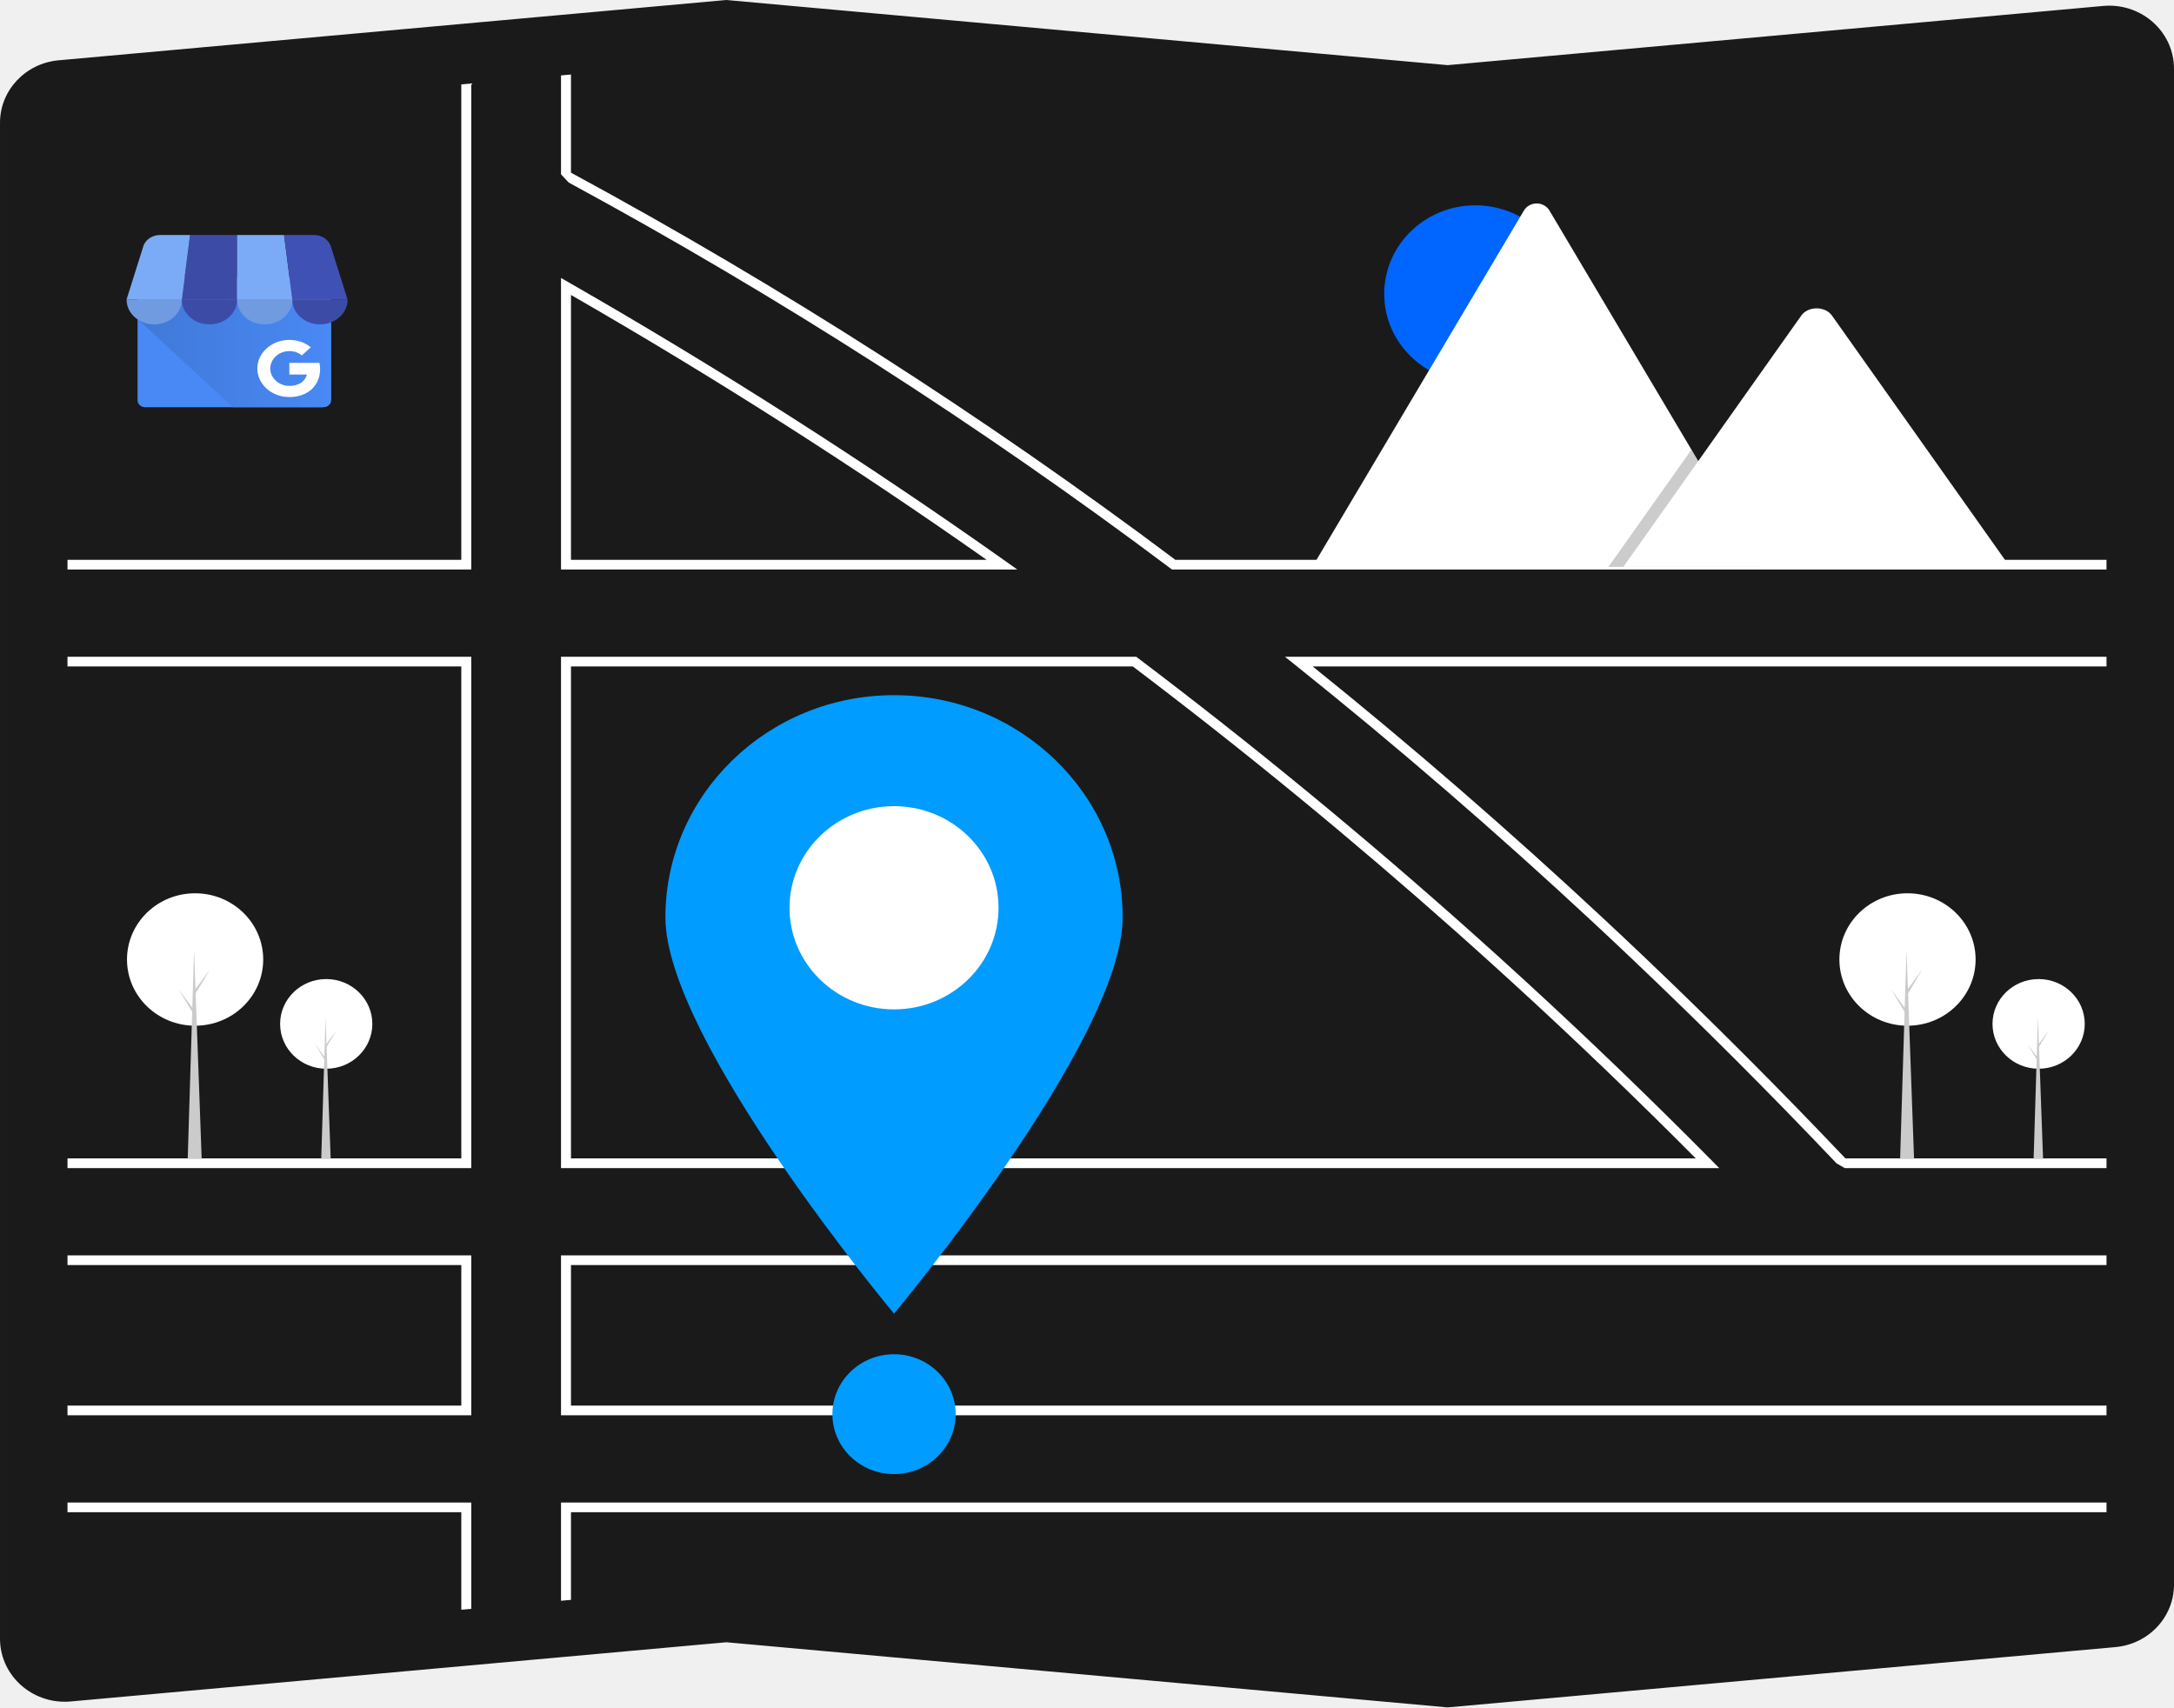
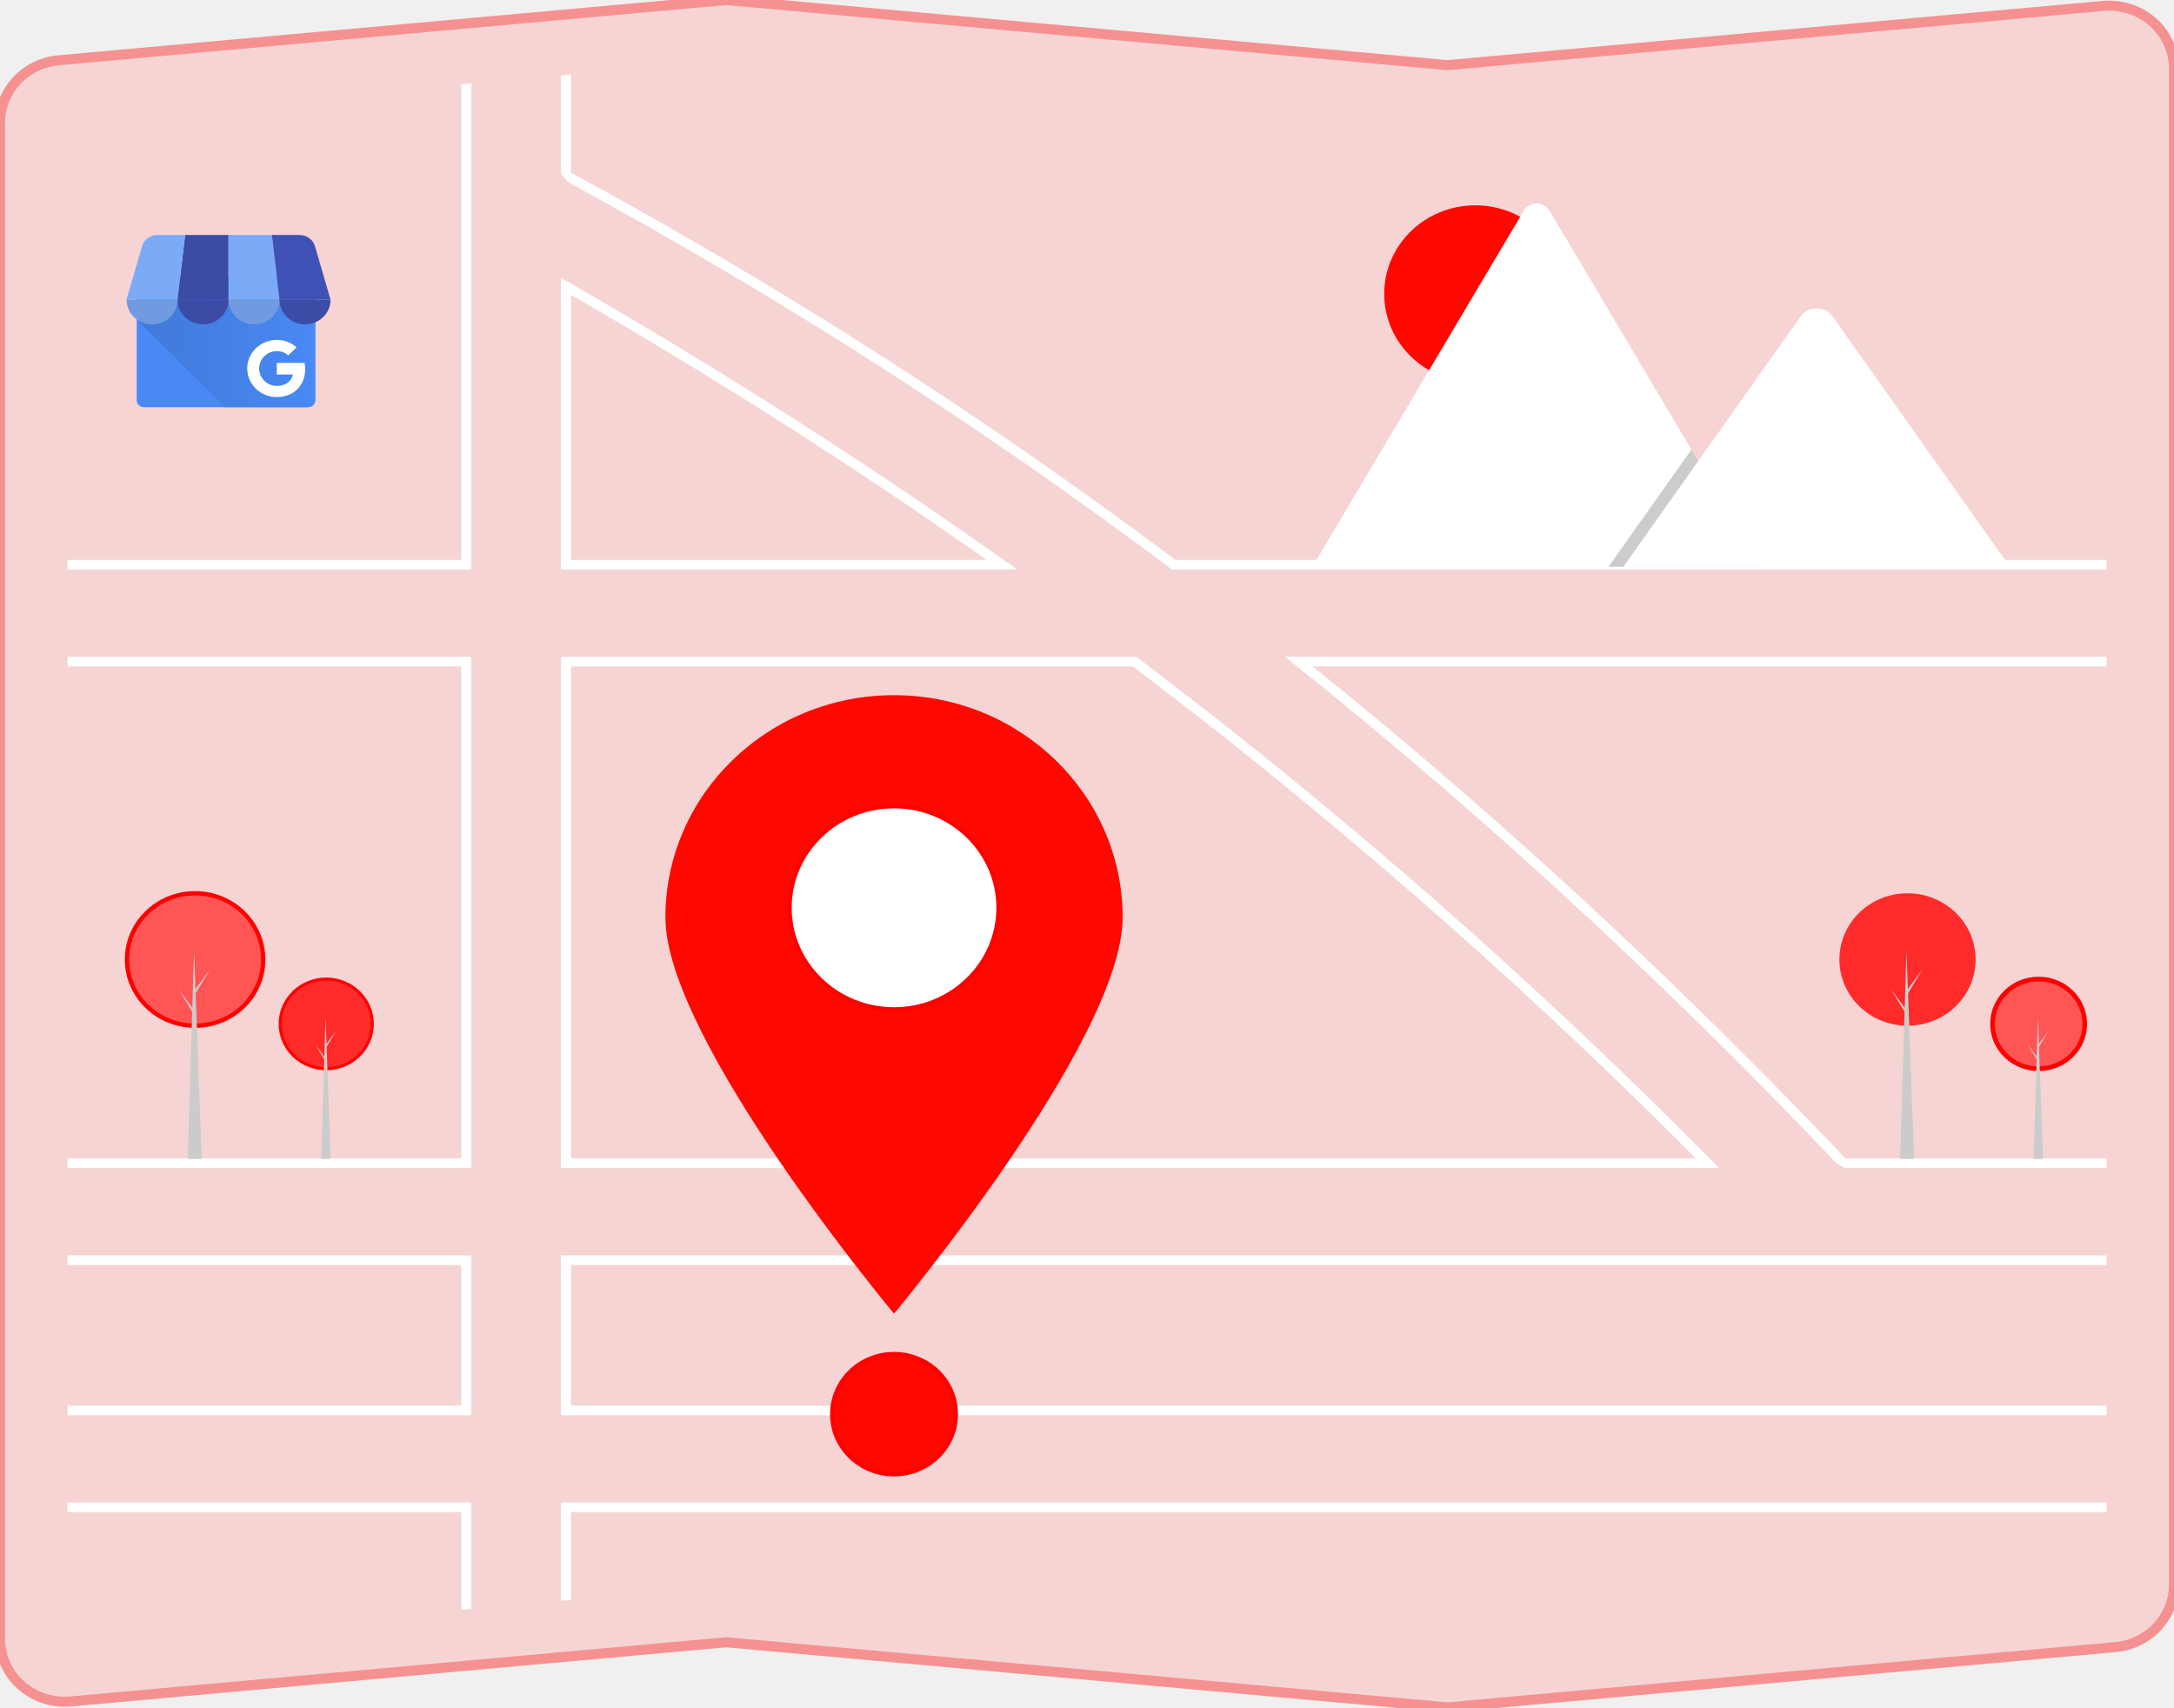
<svg xmlns="http://www.w3.org/2000/svg" data-name="Layer 1" width="645.521" height="506.944" viewBox="0 0 645.521 506.944" version="1.1" id="svg1050">
  <defs id="defs1054">
    <linearGradient id="a" x1="46.87" x2="854.483" y1="666.055" y2="666.055" gradientTransform="scale(1.151492,0.8684386)" gradientUnits="userSpaceOnUse">
      <stop offset=".03" stop-color="#4079d8" id="stop1225" />
      <stop offset="1" stop-color="#4989f5" id="stop1227" />
    </linearGradient>
  </defs>
-   <path d="m 429.854,506.944 -0.137,-0.013 L 215.667,487.601 21.024,505.179 A 19.244,18.708 0 0 1 0.083,488.281 q -0.082,-0.863 -0.082,-1.73 V 36.527 A 19.158,18.625 0 0 1 17.464,17.899 L 215.667,0 215.804,0.013 429.854,19.343 624.496,1.765 a 19.244,18.708 0 0 1 20.942,16.898 q 0.082,0.863 0.083,1.73 V 470.417 a 19.158,18.625 0 0 1 -17.464,18.628 z" fill="#3f3d56" id="path1000" style="fill:#1a1a1a;stroke-width:0.883" />
+   <path d="m 429.854,506.944 -0.137,-0.013 L 215.667,487.601 21.024,505.179 A 19.244,18.708 0 0 1 0.083,488.281 q -0.082,-0.863 -0.082,-1.73 V 36.527 A 19.158,18.625 0 0 1 17.464,17.899 L 215.667,0 215.804,0.013 429.854,19.343 624.496,1.765 a 19.244,18.708 0 0 1 20.942,16.898 q 0.082,0.863 0.083,1.73 V 470.417 a 19.158,18.625 0 0 1 -17.464,18.628 z" fill="#3f3d56" id="path1000" style="fill:#ffaaaa;stroke-width:2.983;opacity:0.395;stroke:#ff0000;stroke-opacity:1;stroke-dasharray:none" />
  <path d="M 298.38,166.487 C 256.945,137.151 213.349,109.333 168.814,83.811 l -2.235,-1.281 V 169.091 H 302.058 Z M 169.539,166.213 V 87.574 c 42.367,24.364 83.853,50.8 123.415,78.639 z m 338.537,178.167 q -26.879,-27.167 -55.15,-53.095 -7.794,-7.156 -15.684,-14.197 -48.152,-43 -99.471,-81.791 l -0.4,-0.302 H 166.578 V 346.82 H 510.489 Z M 169.539,343.942 V 197.873 h 166.818 q 49.484,37.42 96.288,79.028 8.127,7.221 16.143,14.556 28.022,25.602 54.735,52.484 z m 338.537,0.439 q -26.879,-27.167 -55.15,-53.095 -7.794,-7.156 -15.684,-14.197 -48.152,-43 -99.471,-81.791 l -0.4,-0.302 H 166.578 V 346.82 H 510.489 Z M 169.539,343.942 V 197.873 h 166.818 q 49.484,37.42 96.288,79.028 8.127,7.221 16.143,14.556 28.022,25.602 54.735,52.484 z M 298.38,166.487 C 256.945,137.151 213.349,109.333 168.814,83.811 l -2.235,-1.281 V 169.091 H 302.058 Z M 169.539,166.213 V 87.574 c 42.367,24.364 83.853,50.8 123.415,78.639 z m 128.84,0.273 C 256.945,137.151 213.349,109.333 168.814,83.811 l -2.235,-1.281 V 169.091 H 302.058 Z M 169.539,166.213 V 87.574 c 42.367,24.364 83.853,50.8 123.415,78.639 z m 338.537,178.167 q -26.879,-27.167 -55.15,-53.095 -7.794,-7.156 -15.684,-14.197 -48.152,-43 -99.471,-81.791 l -0.4,-0.302 H 166.578 V 346.82 H 510.489 Z M 169.539,343.942 V 197.873 h 166.818 q 49.484,37.42 96.288,79.028 8.127,7.221 16.143,14.556 28.022,25.602 54.735,52.484 z M 20.041,372.724 v 2.878 h 116.931 v 41.734 H 20.041 v 2.878 h 119.892 v -47.49 z m 146.538,73.394 v 29.163 l 2.961,-0.266 v -26.019 h 455.942 v -2.878 z m 458.902,-70.516 v -2.878 H 166.578 v 47.49 h 458.902 v -2.878 H 169.539 V 375.602 Z M 348.992,166.213 A 1444.627,1404.388 0 0 0 169.539,51.265 V 22.124 l -2.961,0.266 v 29.367 l 2.28,2.437 A 1441.664,1401.507 0 0 1 347.586,168.789 l 0.4,0.302 h 277.495 v -2.878 z m -212.02,0 H 20.041 v 2.878 H 139.932 V 24.793 l -2.961,0.266 z m 488.509,28.782 H 381.53 l 3.19,2.547 q 45.053,36.039 88.472,76.445 6.173,5.742 12.302,11.578 30.51,28.98 59.828,59.852 l 2.441,1.403 h 77.719 v -2.878 h -77.532 q -29,-30.566 -59.258,-59.363 -6.051,-5.764 -12.146,-11.448 -42.478,-39.622 -86.77,-75.258 H 625.481 Z M 20.041,446.117 v 2.878 h 116.931 v 28.955 l 2.961,-0.266 v -31.567 z m 0,-251.122 v 2.878 H 136.972 V 343.942 H 20.041 v 2.878 H 139.932 V 194.995 Z m 278.339,-28.509 C 256.945,137.151 213.349,109.333 168.814,83.811 l -2.235,-1.281 V 169.091 H 302.058 Z M 169.539,166.213 V 87.574 c 42.367,24.364 83.853,50.8 123.415,78.639 z m 338.537,178.167 q -26.879,-27.167 -55.15,-53.095 -7.794,-7.156 -15.684,-14.197 -48.152,-43 -99.471,-81.791 l -0.4,-0.302 H 166.578 V 346.82 H 510.489 Z M 169.539,343.942 V 197.873 h 166.818 q 49.484,37.42 96.288,79.028 8.127,7.221 16.143,14.556 28.022,25.602 54.735,52.484 z M 298.38,166.487 C 256.945,137.151 213.349,109.333 168.814,83.811 l -2.235,-1.281 V 169.091 H 302.058 Z M 169.539,166.213 V 87.574 c 42.367,24.364 83.853,50.8 123.415,78.639 z m 338.537,178.167 q -26.879,-27.167 -55.15,-53.095 -7.794,-7.156 -15.684,-14.197 -48.152,-43 -99.471,-81.791 l -0.4,-0.302 H 166.578 V 346.82 H 510.489 Z M 169.539,343.942 V 197.873 h 166.818 q 49.484,37.42 96.288,79.028 8.127,7.221 16.143,14.556 28.022,25.602 54.735,52.484 z" fill="#ffffff" id="path1002" style="stroke-width:0.883" />
-   <path d="m 333.344,272.397 c 0,36.447 -67.883,117.639 -67.883,117.639 0,0 -67.883,-81.192 -67.883,-117.639 a 67.883,65.993 0 0 1 135.767,0 z" fill="#009cff" id="path1004" style="stroke-width:0.883" />
-   <path d="m 296.494,269.528 a 31.032,30.168 0 1 1 -31.032,-30.168 31.018,30.154 0 0 1 31.032,30.168 z" fill="#ffffff" style="isolation:isolate;stroke-width:0.883" id="path1006" />
-   <ellipse cx="265.461" cy="419.876" fill="#009cff" id="circle1008" rx="18.299" ry="17.789" style="stroke-width:0.883" />
-   <ellipse cx="438.066" cy="87.261" fill="#ff6584" id="circle1010" style="fill:#0066ff;stroke-width:0.883" rx="27.055" ry="26.301" />
-   <path d="m 522.907,168.312 h -132.724 a 2.707,2.631 0 0 1 -0.496,-0.038 L 452.46,62.572 a 4.395,4.273 0 0 1 7.651,0 l 42.128,70.934 2.018,3.394 z" fill="#ffffff" id="path1012" style="stroke-width:0.883" />
+   <path d="m 333.344,272.397 c 0,36.447 -67.883,117.639 -67.883,117.639 0,0 -67.883,-81.192 -67.883,-117.639 a 67.883,65.993 0 0 1 135.767,0 z" fill="#009cff" id="path1004" style="stroke-width:0.883;fill:#ff0800;fill-opacity:1" />
+   <path d="m 296.494,269.528 a 31.032,30.168 0 1 1 -31.032,-30.168 31.018,30.154 0 0 1 31.032,30.168 z" fill="#ffffff" style="isolation:isolate;stroke-width:1.283;stroke:#ff0000;stroke-opacity:1;stroke-dasharray:none" id="path1006" />
+   <ellipse cx="265.461" cy="419.876" fill="#009cff" id="circle1008" rx="18.299" ry="17.789" style="stroke-width:1.383;fill:#ff0800;fill-opacity:1;stroke:#ff0000;stroke-opacity:1;stroke-dasharray:none" />
+   <ellipse cx="438.066" cy="87.261" fill="#ff6584" id="circle1010" style="fill:#ff0800;stroke-width:0.883;fill-opacity:1" rx="27.055" ry="26.301" />
+   <path d="m 522.907,168.312 h -132.724 a 2.707,2.631 0 0 1 -0.496,-0.038 L 452.46,62.572 a 4.395,4.273 0 0 1 7.651,0 l 42.128,70.934 2.018,3.394 z" fill="#ffffff" id="path1012" style="stroke-width:0.883;stroke:none;stroke-opacity:1" />
  <polygon points="563.306,157.313 584.141,193.409 533.519,193.409 558.369,157.313 560.157,154.713 561.052,153.413 " opacity="0.2" style="isolation:isolate" id="polygon1014" transform="matrix(0.8951734,0,0,0.8702388,-1.6219109e-6,0)" />
-   <path d="M 596.807,168.312 H 482.012 l 22.245,-31.412 1.601,-2.263 28.987,-40.936 c 1.9,-2.683 6.472,-2.85 8.706,-0.506 a 5.239,5.094 0 0 1 0.417,0.506 z" fill="#ffffff" id="path1016" style="stroke-width:0.883" />
-   <ellipse cx="605.325" cy="304.005" fill="#ffffff" id="circle1018" rx="13.693" ry="13.312" style="stroke-width:0.883" />
+   <path d="M 596.807,168.312 H 482.012 l 22.245,-31.412 1.601,-2.263 28.987,-40.936 c 1.9,-2.683 6.472,-2.85 8.706,-0.506 a 5.239,5.094 0 0 1 0.417,0.506 z" fill="#ffffff" id="path1016" style="stroke-width:0.883;stroke:none;stroke-opacity:1" />
+   <ellipse cx="605.325" cy="304.005" fill="#ffffff" id="circle1018" rx="13.693" ry="13.312" style="stroke-width:1.383;fill:#ff5555;stroke-dasharray:none;stroke:#ff0000;stroke-opacity:1" />
  <polygon points="675.98,347.031 677.685,395.409 674.552,395.409 " fill="#cbcbcb" id="polygon1020" transform="matrix(0.8951734,0,0,0.8702388,-1.6219109e-6,0)" />
  <polygon points="679.62,351.546 676.21,357.352 675.842,356.707 676.256,356.2 " fill="#cbcbcb" id="polygon1022" transform="matrix(0.8951734,0,0,0.8702388,-1.6219109e-6,0)" />
  <polygon points="672.524,356.246 675.934,362.051 676.302,361.406 675.888,360.899 " fill="#cbcbcb" id="polygon1024" transform="matrix(0.8951734,0,0,0.8702388,-1.6219109e-6,0)" />
-   <ellipse cx="566.39" cy="284.883" fill="#ffffff" id="circle1026" rx="20.223" ry="19.66" style="stroke-width:0.883" />
+   <ellipse cx="566.39" cy="284.883" fill="#ffffff" id="circle1026" rx="20.223" ry="19.66" style="stroke-width:1.583;fill:#ff2a2a;stroke-dasharray:none" />
  <polygon points="632.376,323.959 634.893,395.409 630.266,395.409 " fill="#cbcbcb" id="polygon1028" transform="matrix(0.8951734,0,0,0.8702388,-1.6219109e-6,0)" />
  <polygon points="637.751,330.628 632.716,339.202 632.172,338.249 632.784,337.5 " fill="#cbcbcb" id="polygon1030" transform="matrix(0.8951734,0,0,0.8702388,-1.6219109e-6,0)" />
  <polygon points="627.272,337.569 632.308,346.142 632.852,345.19 632.24,344.441 " fill="#cbcbcb" id="polygon1032" transform="matrix(0.8951734,0,0,0.8702388,-1.6219109e-6,0)" />
-   <ellipse cx="96.867" cy="304.005" fill="#ffffff" id="circle1034" rx="13.693" ry="13.312" style="stroke-width:0.883" />
+   <ellipse cx="96.867" cy="304.005" fill="#ffffff" id="circle1034" rx="13.693" ry="13.312" style="stroke-width:0.883;fill:#ff2a2a;stroke-dasharray:none;stroke:#ff0000;stroke-opacity:1" />
  <polygon points="107.98,347.031 109.685,395.409 106.552,395.409 " fill="#cbcbcb" id="polygon1036" transform="matrix(0.8951734,0,0,0.8702388,-1.6219109e-6,0)" />
  <polygon points="111.62,351.546 108.21,357.352 107.842,356.707 108.256,356.2 " fill="#cbcbcb" id="polygon1038" transform="matrix(0.8951734,0,0,0.8702388,-1.6219109e-6,0)" />
  <polygon points="104.524,356.246 107.934,362.051 108.302,361.406 107.888,360.899 " fill="#cbcbcb" id="polygon1040" transform="matrix(0.8951734,0,0,0.8702388,-1.6219109e-6,0)" />
-   <ellipse cx="57.932" cy="284.883" fill="#ffffff" id="circle1042" rx="20.223" ry="19.66" style="stroke-width:0.883" />
+   <ellipse cx="57.932" cy="284.883" fill="#ffffff" id="circle1042" rx="20.223" ry="19.66" style="stroke-width:1.283;fill:#ff5555;stroke:#ff0000;stroke-opacity:1;stroke-dasharray:none" />
  <polygon points="64.376,323.959 66.893,395.409 62.266,395.409 " fill="#cbcbcb" id="polygon1044" transform="matrix(0.8951734,0,0,0.8702388,-1.6219109e-6,0)" />
  <polygon points="69.751,330.628 64.716,339.202 64.172,338.249 64.784,337.5 " fill="#cbcbcb" id="polygon1046" transform="matrix(0.8951734,0,0,0.8702388,-1.6219109e-6,0)" />
  <polygon points="59.272,337.569 64.308,346.142 64.852,345.19 64.24,344.441 " fill="#cbcbcb" id="polygon1048" transform="matrix(0.8951734,0,0,0.8702388,-1.6219109e-6,0)" />
-   <g fill="none" fill-rule="evenodd" id="g1256" transform="matrix(0.06171739,0,0,0.0550639,37.55291,69.74619)">
+   <g fill="none" fill-rule="evenodd" id="g1256" transform="matrix(0.05694969,0,0,0.0550639,37.55291,69.74619)">
    <g fill-rule="nonzero" id="g1244">
      <rect fill="#4989f5" height="696.14" rx="36.88" width="931" x="53.45" y="232.98" id="rect1230" />
      <path d="M 936.81,227.75 H 100.06 c -25.92,0 -46.09,200.6 -46.09,226.52 L 512.2,929.12 h 424.61 c 26,-0.071 47.059,-21.13 47.13,-47.13 V 274.87 c -0.077,-25.996 -21.134,-47.049 -47.13,-47.12 z" fill="url(#a)" id="path1232" style="fill:url(#a)" />
      <path d="m 266.03,349.56 h 266 V 0.44 H 305.86 Z" fill="#3c4ba6" id="path1234" />
      <path d="m 798.03,349.56 h -266 V 0.44 H 758.2 Z m 186.42,-282.94 0.33,1.19 C 984.7,67.39 984.54,67 984.45,66.62 Z" fill="#7babf7" id="path1236" />
      <path d="m 984.78,67.8 -0.33,-1.19 C 976.017,27.993 941.837,0.455 902.31,0.43 H 758.2 L 798,349.56 h 266 z" fill="#3f51b5" id="path1238" />
      <path d="m 79.61,66.62 -0.33,1.19 c 0.08,-0.42 0.24,-0.81 0.33,-1.19 z" fill="#7babf7" id="path1240" />
      <path d="M 79.27,67.8 79.6,66.61 C 88.033,27.993 122.213,0.455 161.74,0.43 H 305.86 L 266,349.56 H 0 Z" fill="#7babf7" id="path1242" />
    </g>
    <path d="m 266.48,349.47 c 0,73.412 -59.513,132.925 -132.925,132.925 C 60.143,482.395 0.63,422.882 0.63,349.47 Z" fill="#709be0" id="path1246" />
    <path d="m 532.33,349.47 c 0,73.412 -59.513,132.925 -132.925,132.925 -73.412,0 -132.925,-59.513 -132.925,-132.925 z" fill="#3c4ba6" id="path1248" />
    <path d="m 798.18,349.47 c 0,73.412 -59.513,132.925 -132.925,132.925 -73.412,0 -132.925,-59.513 -132.925,-132.925 z" fill="#709be0" id="path1250" />
    <path d="m 1064,349.47 c 0,73.412 -59.513,132.925 -132.925,132.925 -73.412,0 -132.925,-59.513 -132.925,-132.925 z" fill="#3c4ba6" id="path1252" />
    <path d="m 931.08,709.6 c -0.47,-6.33 -1.25,-12.11 -2.36,-19.49 h -145 c 0,20.28 0,42.41 -0.08,62.7 h 84 a 73.05,73.05 0 0 1 -30.75,46.89 c 0,0 0,-0.35 -0.06,-0.36 a 88,88 0 0 1 -34,13.27 99.85,99.85 0 0 1 -36.79,-0.16 91.9,91.9 0 0 1 -34.31,-14.87 95.72,95.72 0 0 1 -33.73,-43.1 c -0.52,-1.35 -1,-2.71 -1.49,-4.09 v -0.15 l 0.13,-0.1 A 93,93 0 0 1 696.59,690.3 96.27,96.27 0 0 1 718.9,654 c 23.587,-24.399 58.829,-33.576 91.32,-23.78 a 83,83 0 0 1 33.23,19.56 l 28.34,-28.34 c 5,-5.05 10.19,-9.94 15,-15.16 a 149.78,149.78 0 0 0 -49.64,-30.74 156.08,156.08 0 0 0 -103.83,-0.91 c -1.173,0.4 -2.34,0.817 -3.5,1.25 A 155.18,155.18 0 0 0 646,651 152.61,152.61 0 0 0 632.58,689.78 c -16.052,79.772 32.623,158.294 111.21,179.4 25.69,6.88 53,6.71 78.89,0.83 a 139.88,139.88 0 0 0 63.14,-32.81 c 18.64,-17.15 32,-40 39,-64.27 a 179,179 0 0 0 6.26,-63.33 z" fill="#ffffff" fill-rule="nonzero" id="path1254" />
  </g>
</svg>
